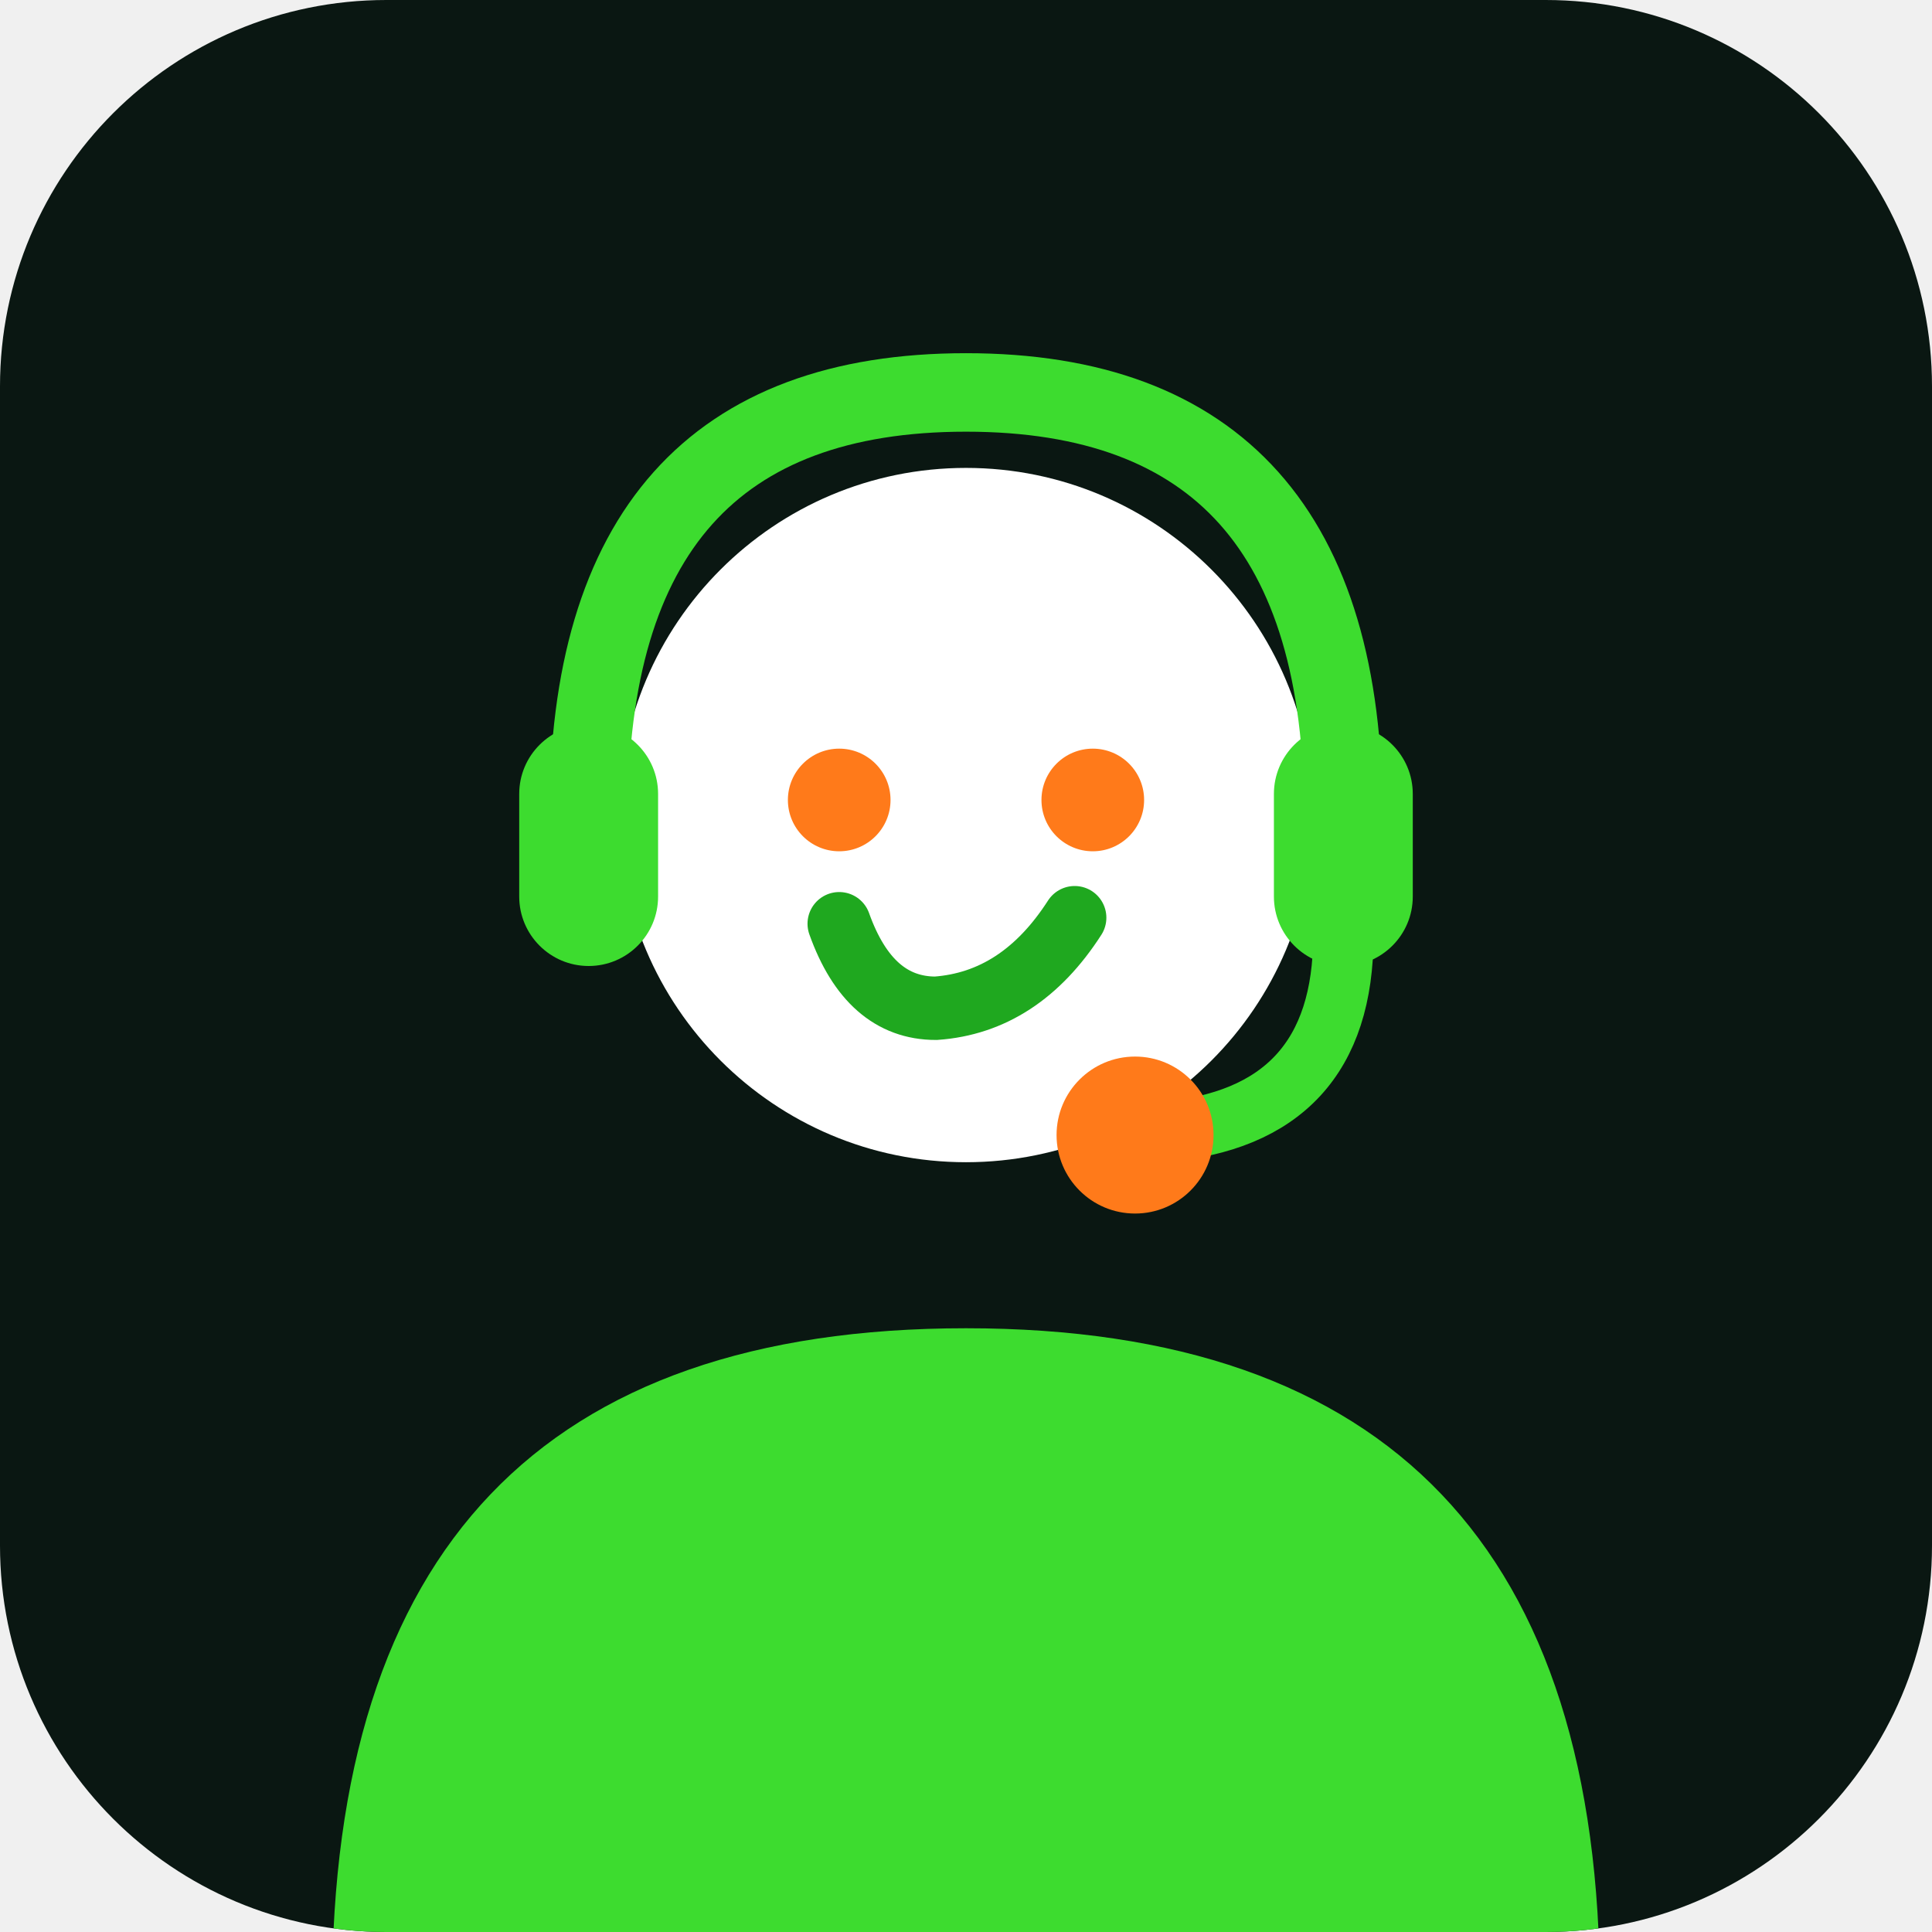
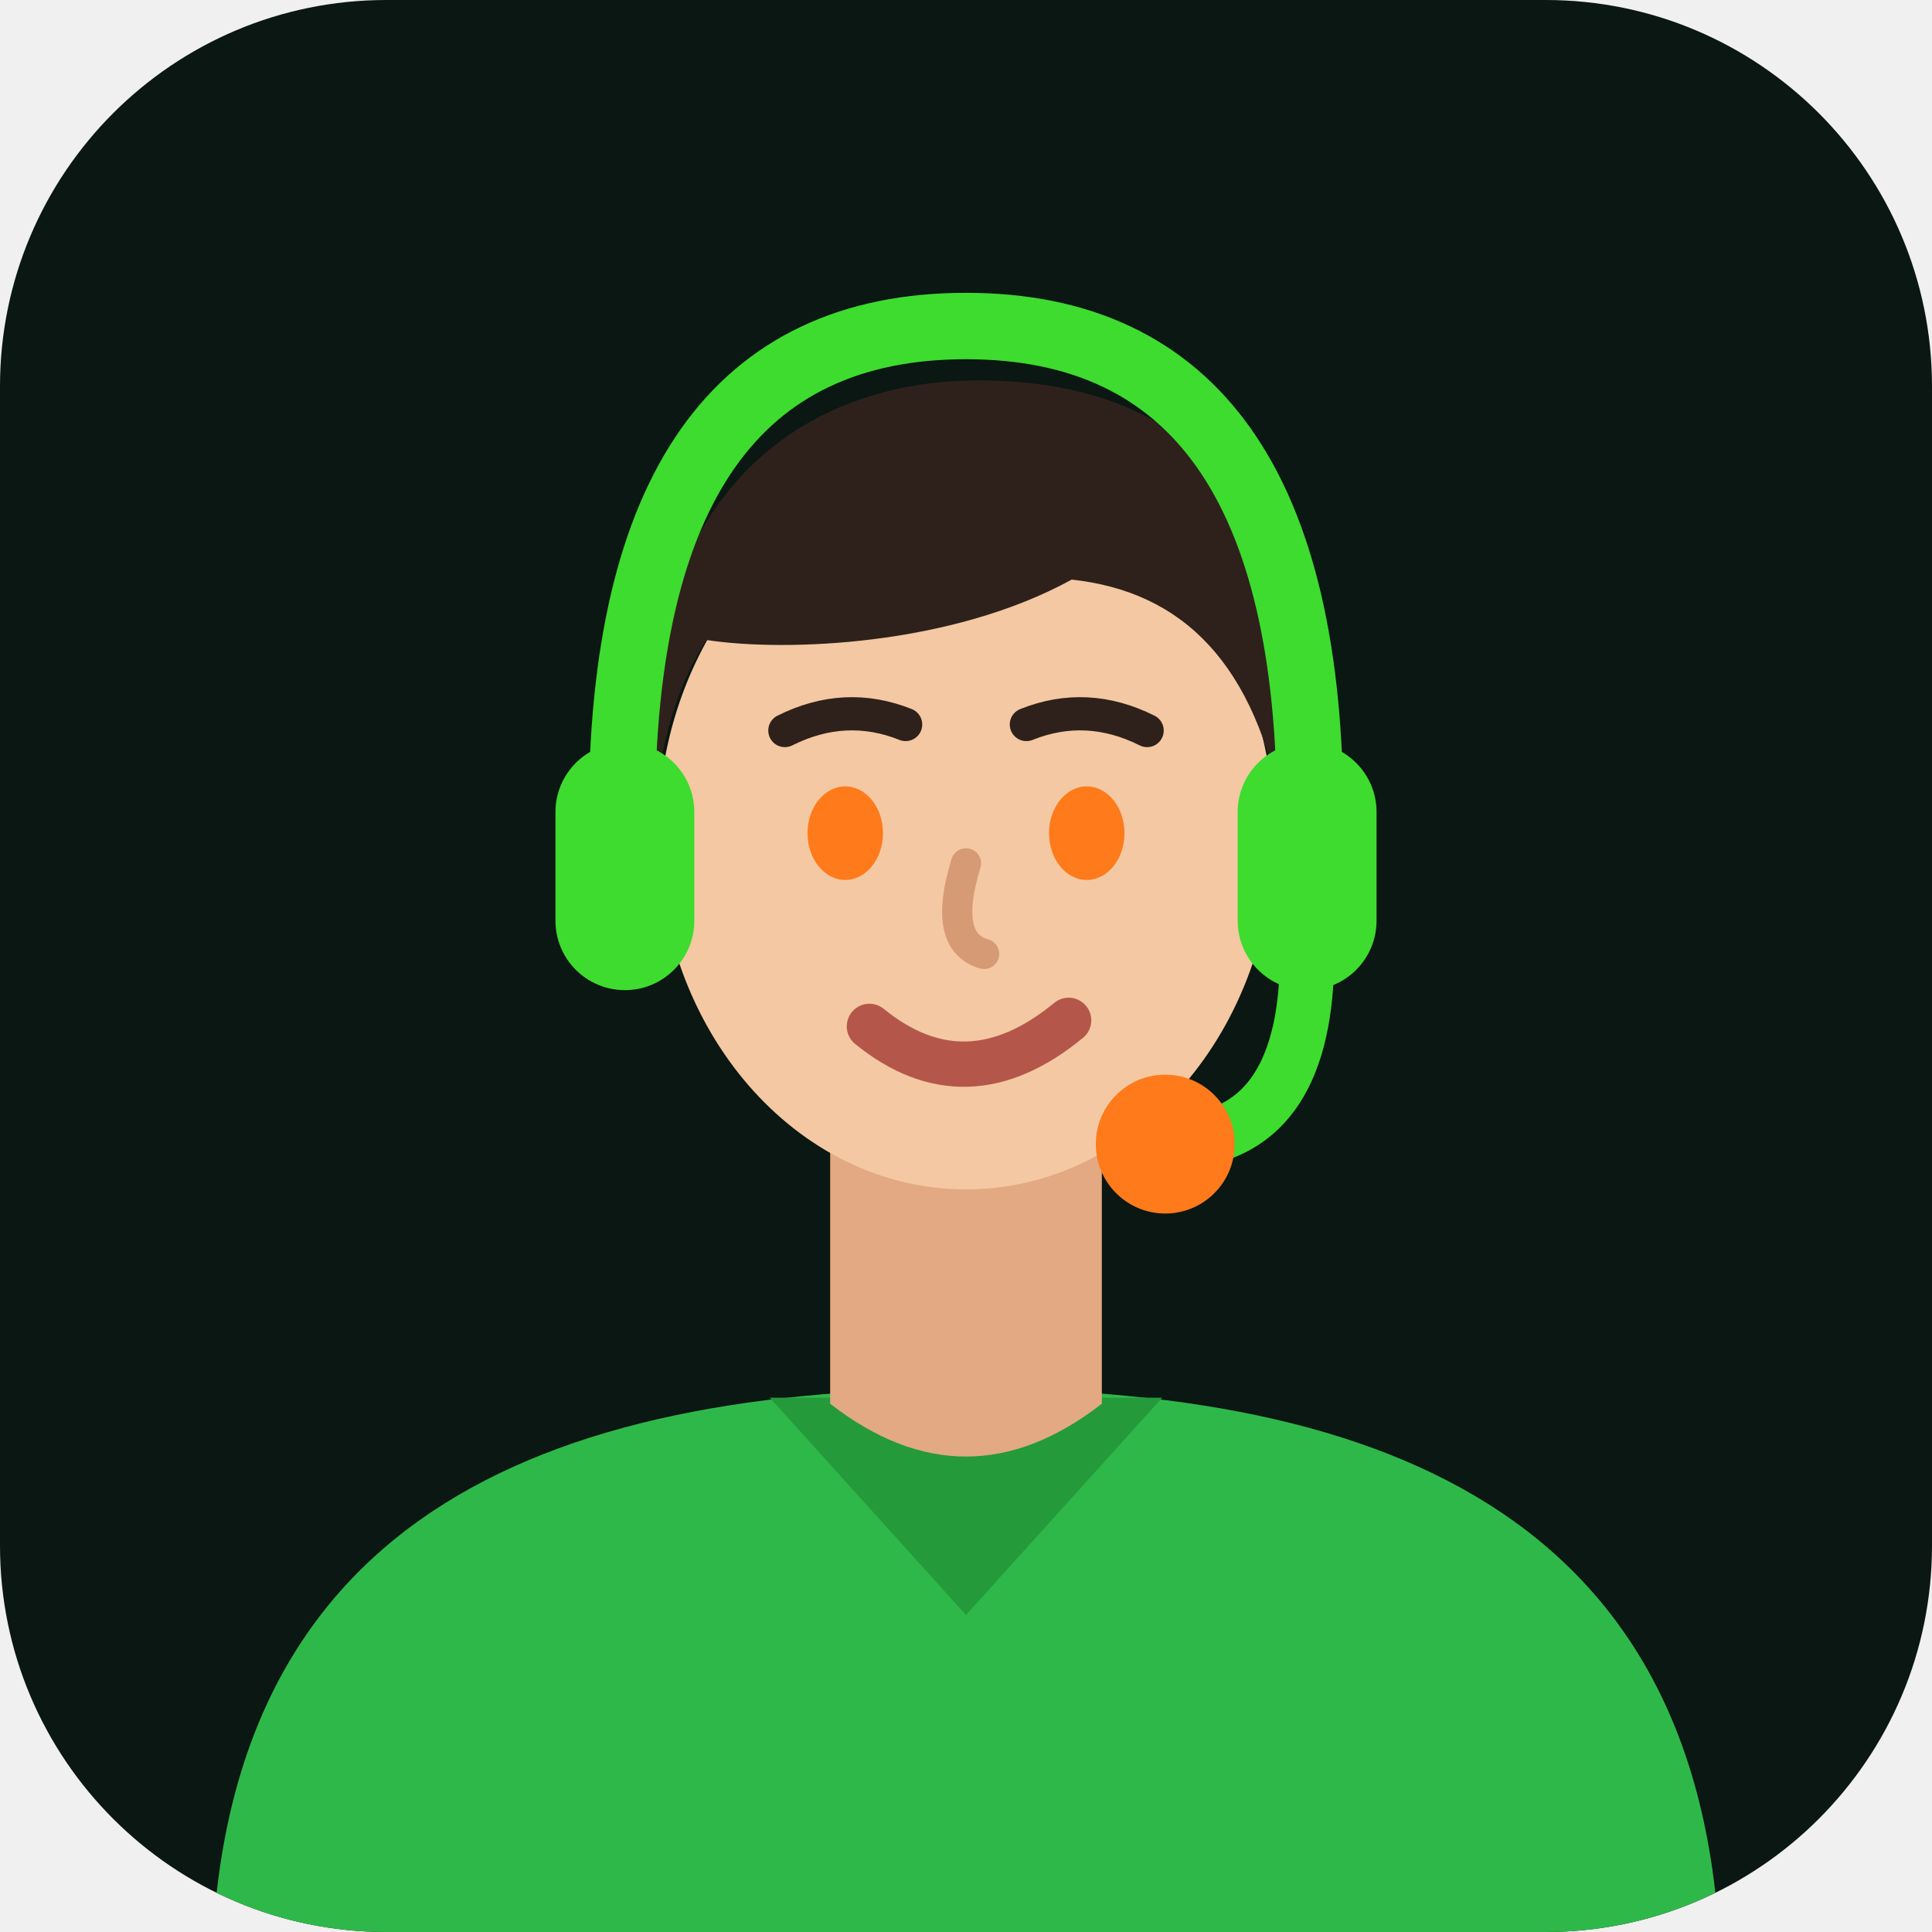
<svg xmlns="http://www.w3.org/2000/svg" viewBox="0 0 64 64" role="img" aria-label="Tika — TikAlgo AI assistant">
  <clipPath id="fr">
    <rect width="64" height="64" rx="12.8" />
  </clipPath>
  <rect width="64" height="64" rx="12.8" fill="#0A1712" />
  <g clip-path="url(#fr)">
-     <path d="M11 66 Q11 44 32 44 Q53 44 53 66 Z" fill="#3DDC2F" />
-     <circle cx="32" cy="27" r="11.5" fill="#FFFFFF" />
-     <path d="M19.5 27 Q19.5 13 32 13 Q44.5 13 44.5 27" fill="none" stroke="#3DDC2F" stroke-width="2.6" stroke-linecap="round" />
-     <rect x="17.2" y="24" width="4.6" height="8" rx="2.3" fill="#3DDC2F" />
-     <rect x="42.2" y="24" width="4.6" height="8" rx="2.3" fill="#3DDC2F" />
-     <path d="M44.5 31 Q44.5 37 38.5 37.5" fill="none" stroke="#3DDC2F" stroke-width="2" stroke-linecap="round" />
-     <circle cx="27.8" cy="26.5" r="1.7" fill="#FF7A1A" />
-     <circle cx="36.2" cy="26.5" r="1.7" fill="#FF7A1A" />
-     <path d="M27.8 30.6 Q28.8 33.4 31 33.4 Q33.8 33.2 35.6 30.4" fill="none" stroke="#1FA81F" stroke-width="2.1" stroke-linecap="round" />
-     <circle cx="37.6" cy="37.6" r="2.6" fill="#FF7A1A" />
+     <path d="M7 66 C7 51 17 46 32 46 C47 46 57 51 57 66 Z" fill="#2FB84A" />
+     <path d="M25.5 46.3 L32 53.5 L38.5 46.3 Z" fill="#249A3B" />
+     <path d="M27.5 37 H36.5 V46.5 Q32 50 27.5 46.5 Z" fill="#E2A982" />
+     <ellipse cx="21.9" cy="28.6" rx="2.4" ry="3" fill="#EDB993" />
+     <ellipse cx="42.1" cy="28.6" rx="2.4" ry="3" fill="#EDB993" />
+     <ellipse cx="32" cy="27.6" rx="10.2" ry="11.8" fill="#F4C8A2" />
+     <path d="M21.6 27.5 C20.6 16.5 26.5 12.6 32.4 12.6 C39.4 12.6 44 16.8 42.5 27 C41.6 22 39.2 19.6 35.5 19.2 C31.5 21.4 26 21.6 23.4 21.2 C22.3 22.9 21.8 25 21.6 27.5 Z" fill="#2E211B" />
+     <path d="M26 24.2 Q28 23.2 30 24" fill="none" stroke="#2E211B" stroke-width="1.1" stroke-linecap="round" />
+     <path d="M34 24 Q36 23.2 38 24.2" fill="none" stroke="#2E211B" stroke-width="1.1" stroke-linecap="round" />
+     <ellipse cx="28" cy="27.6" rx="1.25" ry="1.55" fill="#FF7A1A" />
+     <ellipse cx="36" cy="27.6" rx="1.25" ry="1.55" fill="#FF7A1A" />
+     <path d="M32 28.6 Q31.2 31.2 32.6 31.6" fill="none" stroke="#D69A74" stroke-width="1" stroke-linecap="round" />
+     <path d="M28.8 34 Q32 36.6 35.4 33.8" fill="none" stroke="#B4574A" stroke-width="1.5" stroke-linecap="round" />
+     <path d="M20.6 27 Q20.6 10.8 32 10.8 Q43.4 10.8 43.4 27" fill="none" stroke="#3DDC2F" stroke-width="2.2" stroke-linecap="round" />
+     <rect x="18.4" y="24.6" width="4.6" height="8.2" rx="2.3" fill="#3DDC2F" />
+     <rect x="41" y="24.6" width="4.6" height="8.2" rx="2.3" fill="#3DDC2F" />
+     <path d="M43.3 31.6 Q43.3 37.4 39.3 37.8" fill="none" stroke="#3DDC2F" stroke-width="1.8" stroke-linecap="round" />
+     <circle cx="38.6" cy="37.9" r="2.3" fill="#FF7A1A" />
  </g>
</svg>
